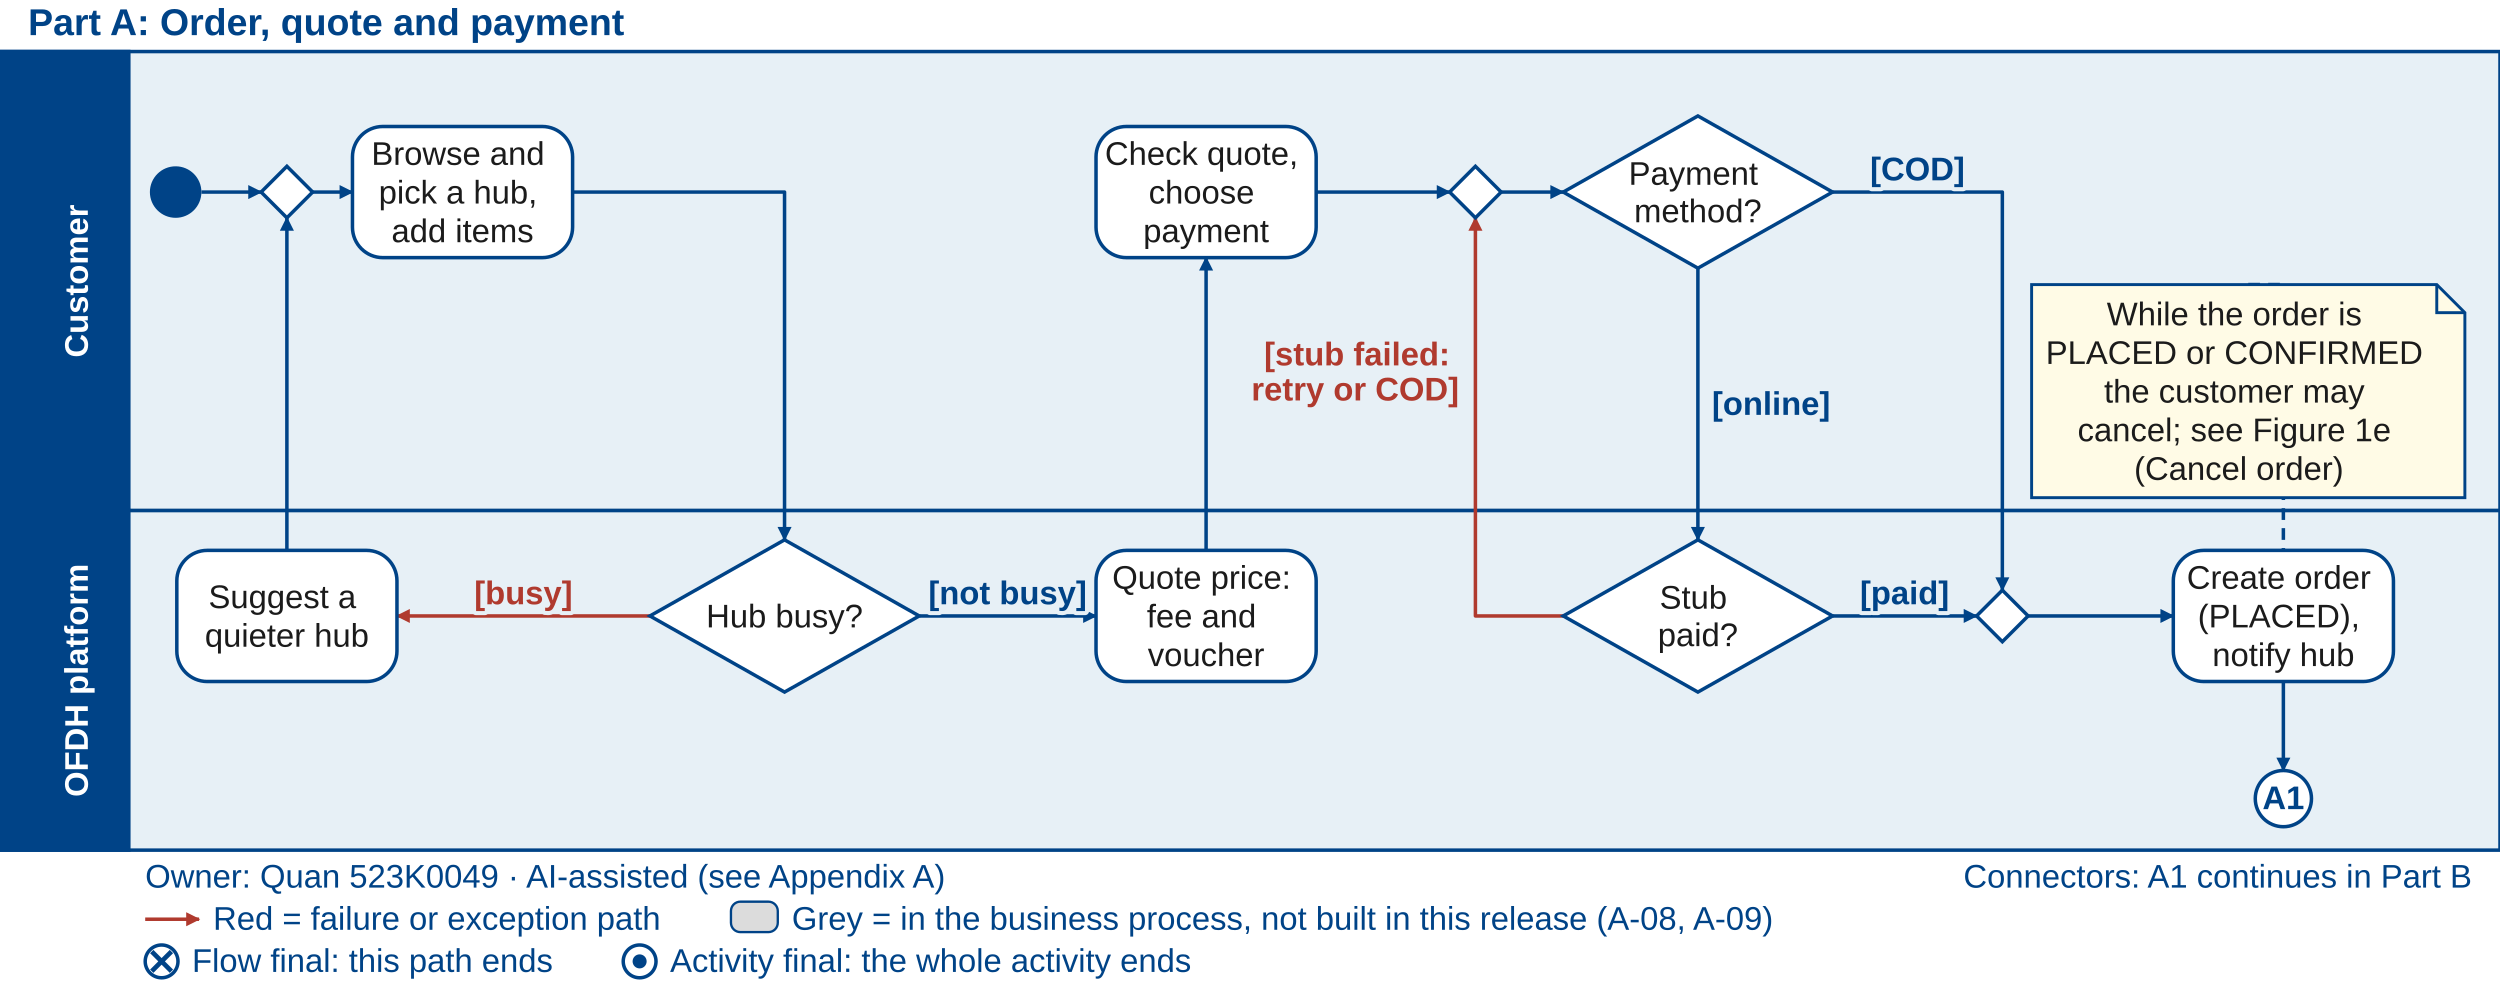
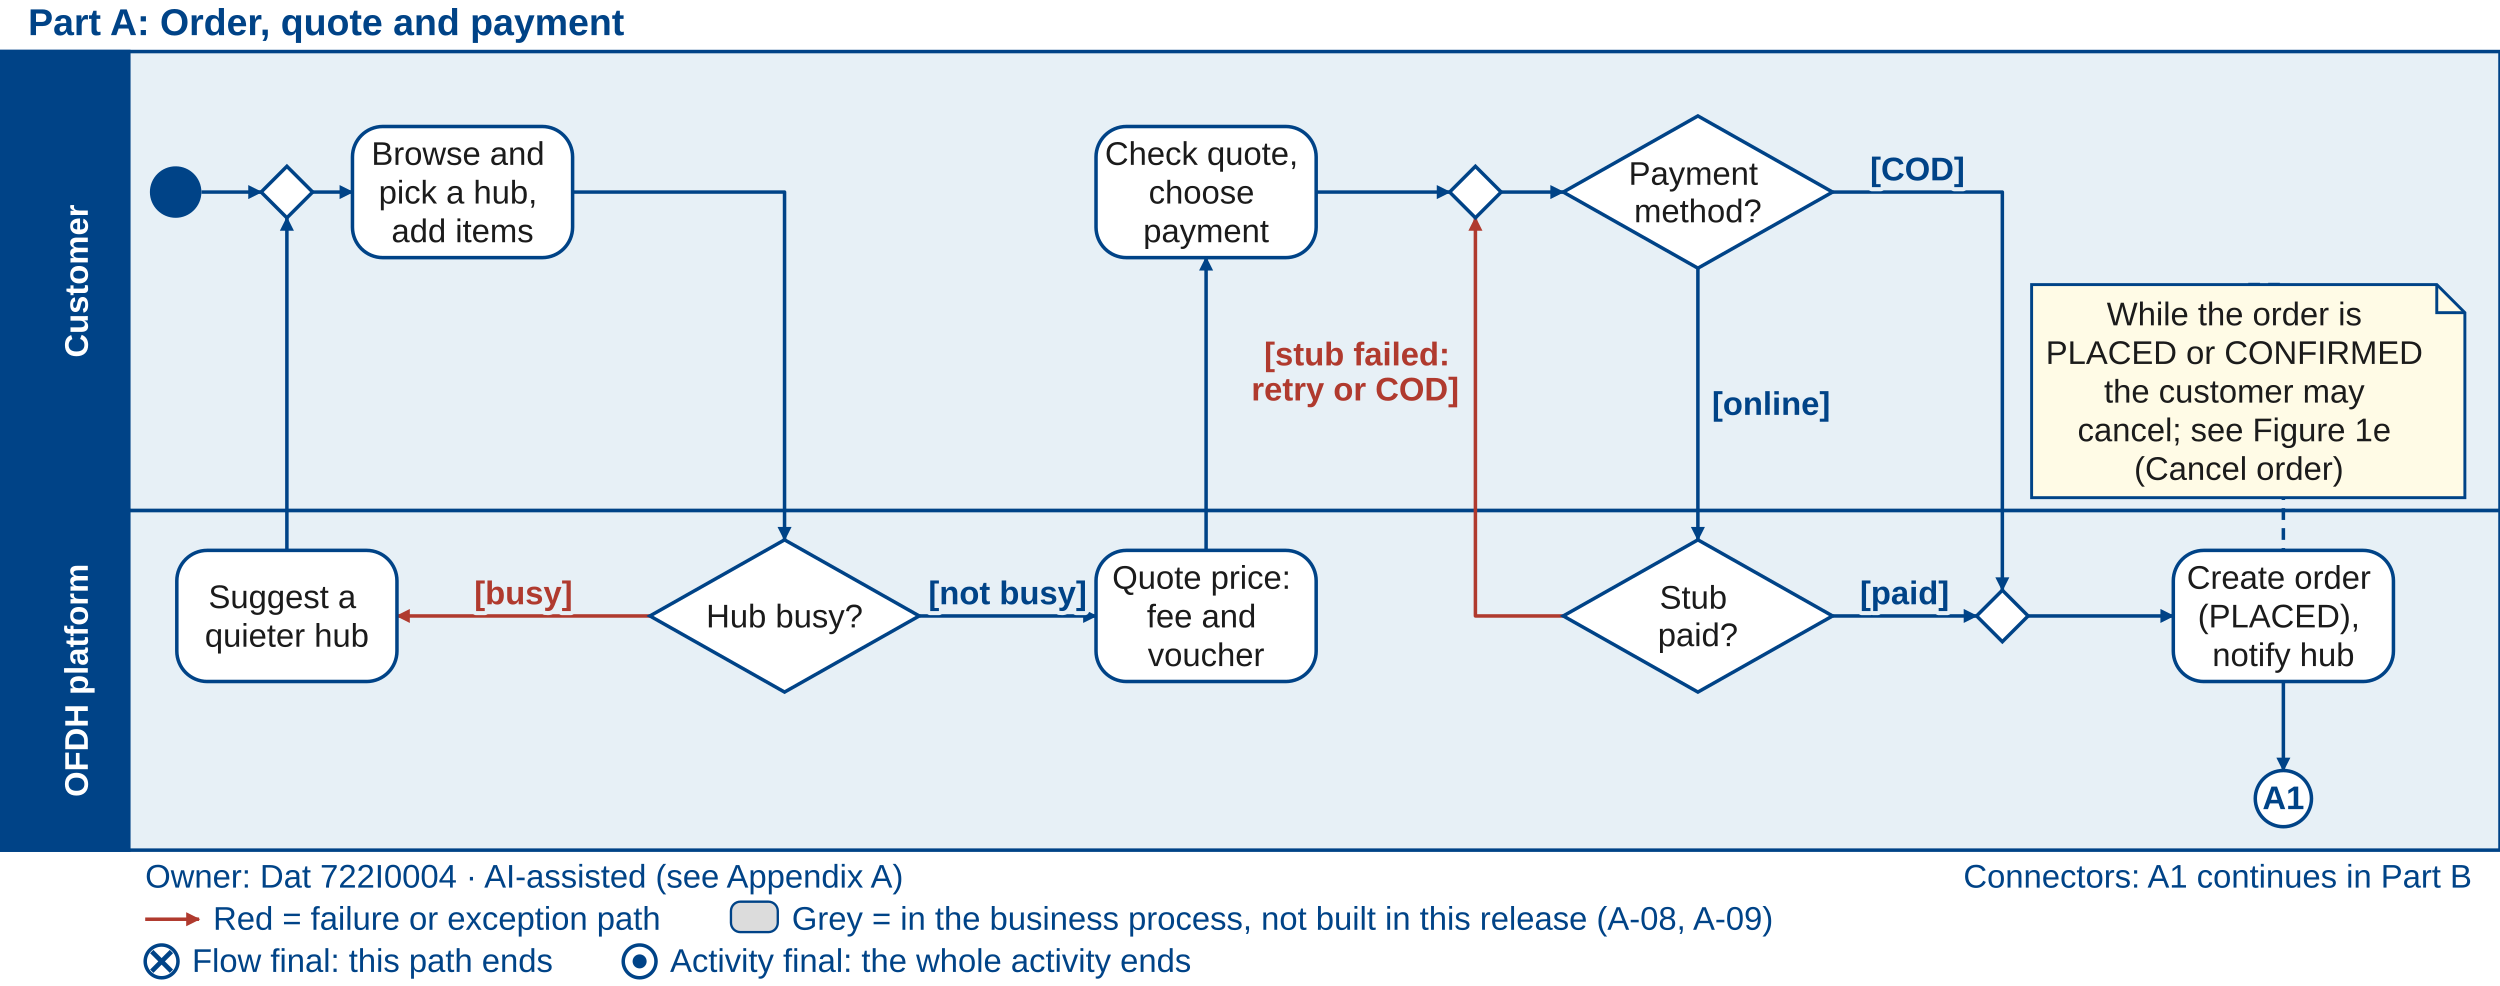
<svg xmlns="http://www.w3.org/2000/svg" width="2500" height="986" viewBox="-20 0 2135 842">
  <defs>
    <marker id="ab" viewBox="0 0 12 12" refX="11" refY="6" markerWidth="12" markerHeight="12" markerUnits="userSpaceOnUse" orient="auto">
      <path d="M0,0 L12,6 L0,12 z" fill="#004387" />
    </marker>
    <marker id="ar" viewBox="0 0 12 12" refX="11" refY="6" markerWidth="12" markerHeight="12" markerUnits="userSpaceOnUse" orient="auto">
      <path d="M0,0 L12,6 L0,12 z" fill="#B03A2E" />
    </marker>
  </defs>
  <rect x="-20" y="0" width="2135" height="842" fill="#FFFFFF" />
  <text x="4" y="30" font-family="Arial, Helvetica, sans-serif" font-size="32" font-weight="bold" fill="#004387">Part A: Order, quote and payment</text>
  <rect x="-20" y="44" width="2135" height="392" fill="#E7F0F6" stroke="#004387" stroke-width="3" />
  <rect x="-20" y="44" width="110" height="392" fill="#004387" stroke="#004387" stroke-width="3" />
  <text transform="translate(45.0,240.0) rotate(-90)" font-family="Arial, Helvetica, sans-serif" font-size="28" font-weight="bold" fill="#FFFFFF" text-anchor="middle">
    <tspan x="0" dy="10.0">Customer</tspan>
  </text>
  <rect x="-20" y="436" width="2135" height="290" fill="#E7F0F6" stroke="#004387" stroke-width="3" />
  <rect x="-20" y="436" width="110" height="290" fill="#004387" stroke="#004387" stroke-width="3" />
  <text transform="translate(45.0,581.0) rotate(-90)" font-family="Arial, Helvetica, sans-serif" font-size="28" font-weight="bold" fill="#FFFFFF" text-anchor="middle">
    <tspan x="0" dy="10.0">OFDH platform</tspan>
  </text>
  <path d="M152.0,164.0 L203.0,164.0" fill="none" stroke="#004387" stroke-width="3" marker-end="url(#ab)" stroke-linejoin="round" />
  <path d="M247.0,164.0 L281.0,164.0" fill="none" stroke="#004387" stroke-width="3" marker-end="url(#ab)" stroke-linejoin="round" />
  <path d="M469.0,164.0 L650.0,164.0 L650.0,461.0" fill="none" stroke="#004387" stroke-width="3" marker-end="url(#ab)" stroke-linejoin="round" />
  <path d="M535.0,526.0 L319.0,526.0" fill="none" stroke="#B03A2E" stroke-width="3" marker-end="url(#ar)" stroke-linejoin="round" />
  <path d="M225.0,470.0 L225.0,186.0" fill="none" stroke="#004387" stroke-width="3" marker-end="url(#ab)" stroke-linejoin="round" />
  <path d="M765.0,526.0 L916.0,526.0" fill="none" stroke="#004387" stroke-width="3" marker-end="url(#ab)" stroke-linejoin="round" />
  <path d="M1010.0,470.0 L1010.0,220.0" fill="none" stroke="#004387" stroke-width="3" marker-end="url(#ab)" stroke-linejoin="round" />
  <path d="M1104.0,164.0 L1218.0,164.0" fill="none" stroke="#004387" stroke-width="3" marker-end="url(#ab)" stroke-linejoin="round" />
  <path d="M1262.0,164.0 L1315.0,164.0" fill="none" stroke="#004387" stroke-width="3" marker-end="url(#ab)" stroke-linejoin="round" />
  <path d="M1430.0,229.0 L1430.0,461.0" fill="none" stroke="#004387" stroke-width="3" marker-end="url(#ab)" stroke-linejoin="round" />
  <path d="M1315.0,526.0 L1240.0,526.0 L1240.0,186.0" fill="none" stroke="#B03A2E" stroke-width="3" marker-end="url(#ar)" stroke-linejoin="round" />
  <path d="M1545.0,164.0 L1690.0,164.0 L1690.0,504.0" fill="none" stroke="#004387" stroke-width="3" marker-end="url(#ab)" stroke-linejoin="round" />
  <path d="M1545.0,526.0 L1668.0,526.0" fill="none" stroke="#004387" stroke-width="3" marker-end="url(#ab)" stroke-linejoin="round" />
  <path d="M1712.0,526.0 L1836.0,526.0" fill="none" stroke="#004387" stroke-width="3" marker-end="url(#ab)" stroke-linejoin="round" />
  <path d="M1900.0,243.0 L1930.0,243.0 L1930.0,582.0" fill="none" stroke="#004387" stroke-width="3" stroke-dasharray="10 7" stroke-linejoin="round" />
  <path d="M1930.0,582.0 L1930.0,658.0" fill="none" stroke="#004387" stroke-width="3" marker-end="url(#ab)" stroke-linejoin="round" />
  <circle cx="130" cy="164" r="22.0" fill="#004387" />
  <polygon points="225,142.0 247.0,164 225,186.0 203.0,164" fill="#FFFFFF" stroke="#004387" stroke-width="3" />
  <rect x="281.0" y="108.0" width="188" height="112" rx="26" fill="#FFFFFF" stroke="#004387" stroke-width="3" />
  <text x="375" y="140.8" font-family="Arial, Helvetica, sans-serif" font-size="28" fill="#1B1B1B" text-anchor="middle" font-weight="normal">
    <tspan x="375" dy="0">Browse and</tspan>
    <tspan x="375" dy="33">pick a hub,</tspan>
    <tspan x="375" dy="33">add items</tspan>
  </text>
  <rect x="131.0" y="470.0" width="188" height="112" rx="26" fill="#FFFFFF" stroke="#004387" stroke-width="3" />
  <text x="225" y="519.3" font-family="Arial, Helvetica, sans-serif" font-size="28" fill="#1B1B1B" text-anchor="middle" font-weight="normal">
    <tspan x="225" dy="0">Suggest a</tspan>
    <tspan x="225" dy="33">quieter hub</tspan>
  </text>
  <polygon points="650,461.0 765.0,526 650,591.0 535.0,526" fill="#FFFFFF" stroke="#004387" stroke-width="3" />
  <text x="650" y="535.8" font-family="Arial, Helvetica, sans-serif" font-size="28" fill="#1B1B1B" text-anchor="middle" font-weight="normal">
    <tspan x="650" dy="0">Hub busy?</tspan>
  </text>
  <rect x="916.0" y="470.0" width="188" height="112" rx="26" fill="#FFFFFF" stroke="#004387" stroke-width="3" />
  <text x="1010" y="502.8" font-family="Arial, Helvetica, sans-serif" font-size="28" fill="#1B1B1B" text-anchor="middle" font-weight="normal">
    <tspan x="1010" dy="0">Quote price:</tspan>
    <tspan x="1010" dy="33">fee and</tspan>
    <tspan x="1010" dy="33">voucher</tspan>
  </text>
  <rect x="916.0" y="108.0" width="188" height="112" rx="26" fill="#FFFFFF" stroke="#004387" stroke-width="3" />
  <text x="1010" y="140.8" font-family="Arial, Helvetica, sans-serif" font-size="28" fill="#1B1B1B" text-anchor="middle" font-weight="normal">
    <tspan x="1010" dy="0">Check quote,</tspan>
    <tspan x="1010" dy="33">choose</tspan>
    <tspan x="1010" dy="33">payment</tspan>
  </text>
  <polygon points="1240,142.0 1262.0,164 1240,186.0 1218.0,164" fill="#FFFFFF" stroke="#004387" stroke-width="3" />
  <polygon points="1430,99.0 1545.0,164 1430,229.0 1315.0,164" fill="#FFFFFF" stroke="#004387" stroke-width="3" />
  <text x="1430" y="157.8" font-family="Arial, Helvetica, sans-serif" font-size="28" fill="#1B1B1B" text-anchor="middle" font-weight="normal">
    <tspan x="1430" dy="0">Payment</tspan>
    <tspan x="1430" dy="32">method?</tspan>
  </text>
  <polygon points="1430,461.0 1545.0,526 1430,591.0 1315.0,526" fill="#FFFFFF" stroke="#004387" stroke-width="3" />
  <text x="1430" y="519.8" font-family="Arial, Helvetica, sans-serif" font-size="28" fill="#1B1B1B" text-anchor="middle" font-weight="normal">
    <tspan x="1430" dy="0">Stub</tspan>
    <tspan x="1430" dy="32">paid?</tspan>
  </text>
  <polygon points="1690,504.0 1712.0,526 1690,548.0 1668.0,526" fill="#FFFFFF" stroke="#004387" stroke-width="3" />
  <rect x="1836.0" y="470.0" width="188" height="112" rx="26" fill="#FFFFFF" stroke="#004387" stroke-width="3" />
  <text x="1930" y="502.8" font-family="Arial, Helvetica, sans-serif" font-size="28" fill="#1B1B1B" text-anchor="middle" font-weight="normal">
    <tspan x="1930" dy="0">Create order</tspan>
    <tspan x="1930" dy="33">(PLACED),</tspan>
    <tspan x="1930" dy="33">notify hub</tspan>
  </text>
  <polygon points="1715.0,243.0 2061.0,243.0 2085.0,267.0 2085.0,425.0 1715.0,425.0" fill="#FFFBE6" stroke="#004387" stroke-width="2.5" />
  <path d="M2061.0,243.0 L2061.0,267.0 L2085.0,267.0" fill="none" stroke="#004387" stroke-width="2.5" />
  <text x="1892" y="277.8" font-family="Arial, Helvetica, sans-serif" font-size="28" fill="#1B1B1B" text-anchor="middle" font-weight="normal">
    <tspan x="1892" dy="0">While the order is</tspan>
    <tspan x="1892" dy="33">PLACED or CONFIRMED</tspan>
    <tspan x="1892" dy="33">the customer may</tspan>
    <tspan x="1892" dy="33">cancel; see Figure 1e</tspan>
    <tspan x="1892" dy="33">(Cancel order)</tspan>
  </text>
  <circle cx="1930.0" cy="682.0" r="24" fill="#FFFFFF" stroke="#004387" stroke-width="3" />
  <text x="1930.0" y="691.0" font-family="Arial, Helvetica, sans-serif" font-size="28" font-weight="bold" fill="#004387" text-anchor="middle">A1</text>
  <text x="427.0" y="516.0" font-family="Arial, Helvetica, sans-serif" font-size="28" font-weight="bold" fill="#B03A2E" text-anchor="middle" stroke="#E7F0F6" stroke-width="7" stroke-linejoin="round" paint-order="stroke">
    <tspan x="427.0" dy="0">[busy]</tspan>
  </text>
  <text x="840.5" y="516.0" font-family="Arial, Helvetica, sans-serif" font-size="28" font-weight="bold" fill="#004387" text-anchor="middle" stroke="#E7F0F6" stroke-width="7" stroke-linejoin="round" paint-order="stroke">
    <tspan x="840.5" dy="0">[not busy]</tspan>
  </text>
  <text x="1442.0" y="354.3" font-family="Arial, Helvetica, sans-serif" font-size="28" font-weight="bold" fill="#004387" text-anchor="start" stroke="#E7F0F6" stroke-width="7" stroke-linejoin="round" paint-order="stroke">
    <tspan x="1442.0" dy="0">[online]</tspan>
  </text>
  <text x="1226.0" y="312.0" font-family="Arial, Helvetica, sans-serif" font-size="28" font-weight="bold" fill="#B03A2E" text-anchor="end" stroke="#E7F0F6" stroke-width="7" stroke-linejoin="round" paint-order="stroke">
    <tspan x="1226.0" dy="0">[stub failed:</tspan>
    <tspan x="1226.0" dy="30">retry or COD]</tspan>
  </text>
  <text x="1617.5" y="154.0" font-family="Arial, Helvetica, sans-serif" font-size="28" font-weight="bold" fill="#004387" text-anchor="middle" stroke="#E7F0F6" stroke-width="7" stroke-linejoin="round" paint-order="stroke">
    <tspan x="1617.5" dy="0">[COD]</tspan>
  </text>
  <text x="1606.5" y="516.0" font-family="Arial, Helvetica, sans-serif" font-size="28" font-weight="bold" fill="#004387" text-anchor="middle" stroke="#E7F0F6" stroke-width="7" stroke-linejoin="round" paint-order="stroke">
    <tspan x="1606.5" dy="0">[paid]</tspan>
  </text>
-   <text x="104" y="758" font-family="Arial, Helvetica, sans-serif" font-size="28" fill="#004387">Owner: Quan 523K0049 · AI-assisted (see Appendix A)</text>
+   <text x="104" y="758" font-family="Arial, Helvetica, sans-serif" font-size="28" fill="#004387">Owner: Dat 722I0004 · AI-assisted (see Appendix A)</text>
  <text x="2091" y="758" font-family="Arial, Helvetica, sans-serif" font-size="28" fill="#004387" text-anchor="end">Connectors: A1 continues in Part B</text>
  <path d="M104,785 L150,785" stroke="#B03A2E" stroke-width="3" marker-end="url(#ar)" />
  <text x="162" y="794" font-family="Arial, Helvetica, sans-serif" font-size="28" fill="#004387">Red = failure or exception path</text>
  <rect x="604.234" y="770" width="40" height="26" rx="8" fill="#DCDCDC" stroke="#004387" stroke-width="2" />
  <text x="656.234" y="794" font-family="Arial, Helvetica, sans-serif" font-size="28" fill="#004387">Grey = in the business process, not built in this release (A-08, A-09)</text>
  <circle cx="118" cy="821" r="14" fill="#FFFFFF" stroke="#004387" stroke-width="3" />
  <path d="M109.6,812.6 L126.4,829.4 M109.6,829.4 L126.4,812.6" stroke="#004387" stroke-width="4" />
  <text x="144" y="830" font-family="Arial, Helvetica, sans-serif" font-size="28" fill="#004387">Flow final: this path ends</text>
  <circle cx="526.234" cy="821" r="14" fill="#FFFFFF" stroke="#004387" stroke-width="3" />
  <circle cx="526.234" cy="821" r="6" fill="#004387" />
  <text x="552.234" y="830" font-family="Arial, Helvetica, sans-serif" font-size="28" fill="#004387">Activity final: the whole activity ends</text>
</svg>
